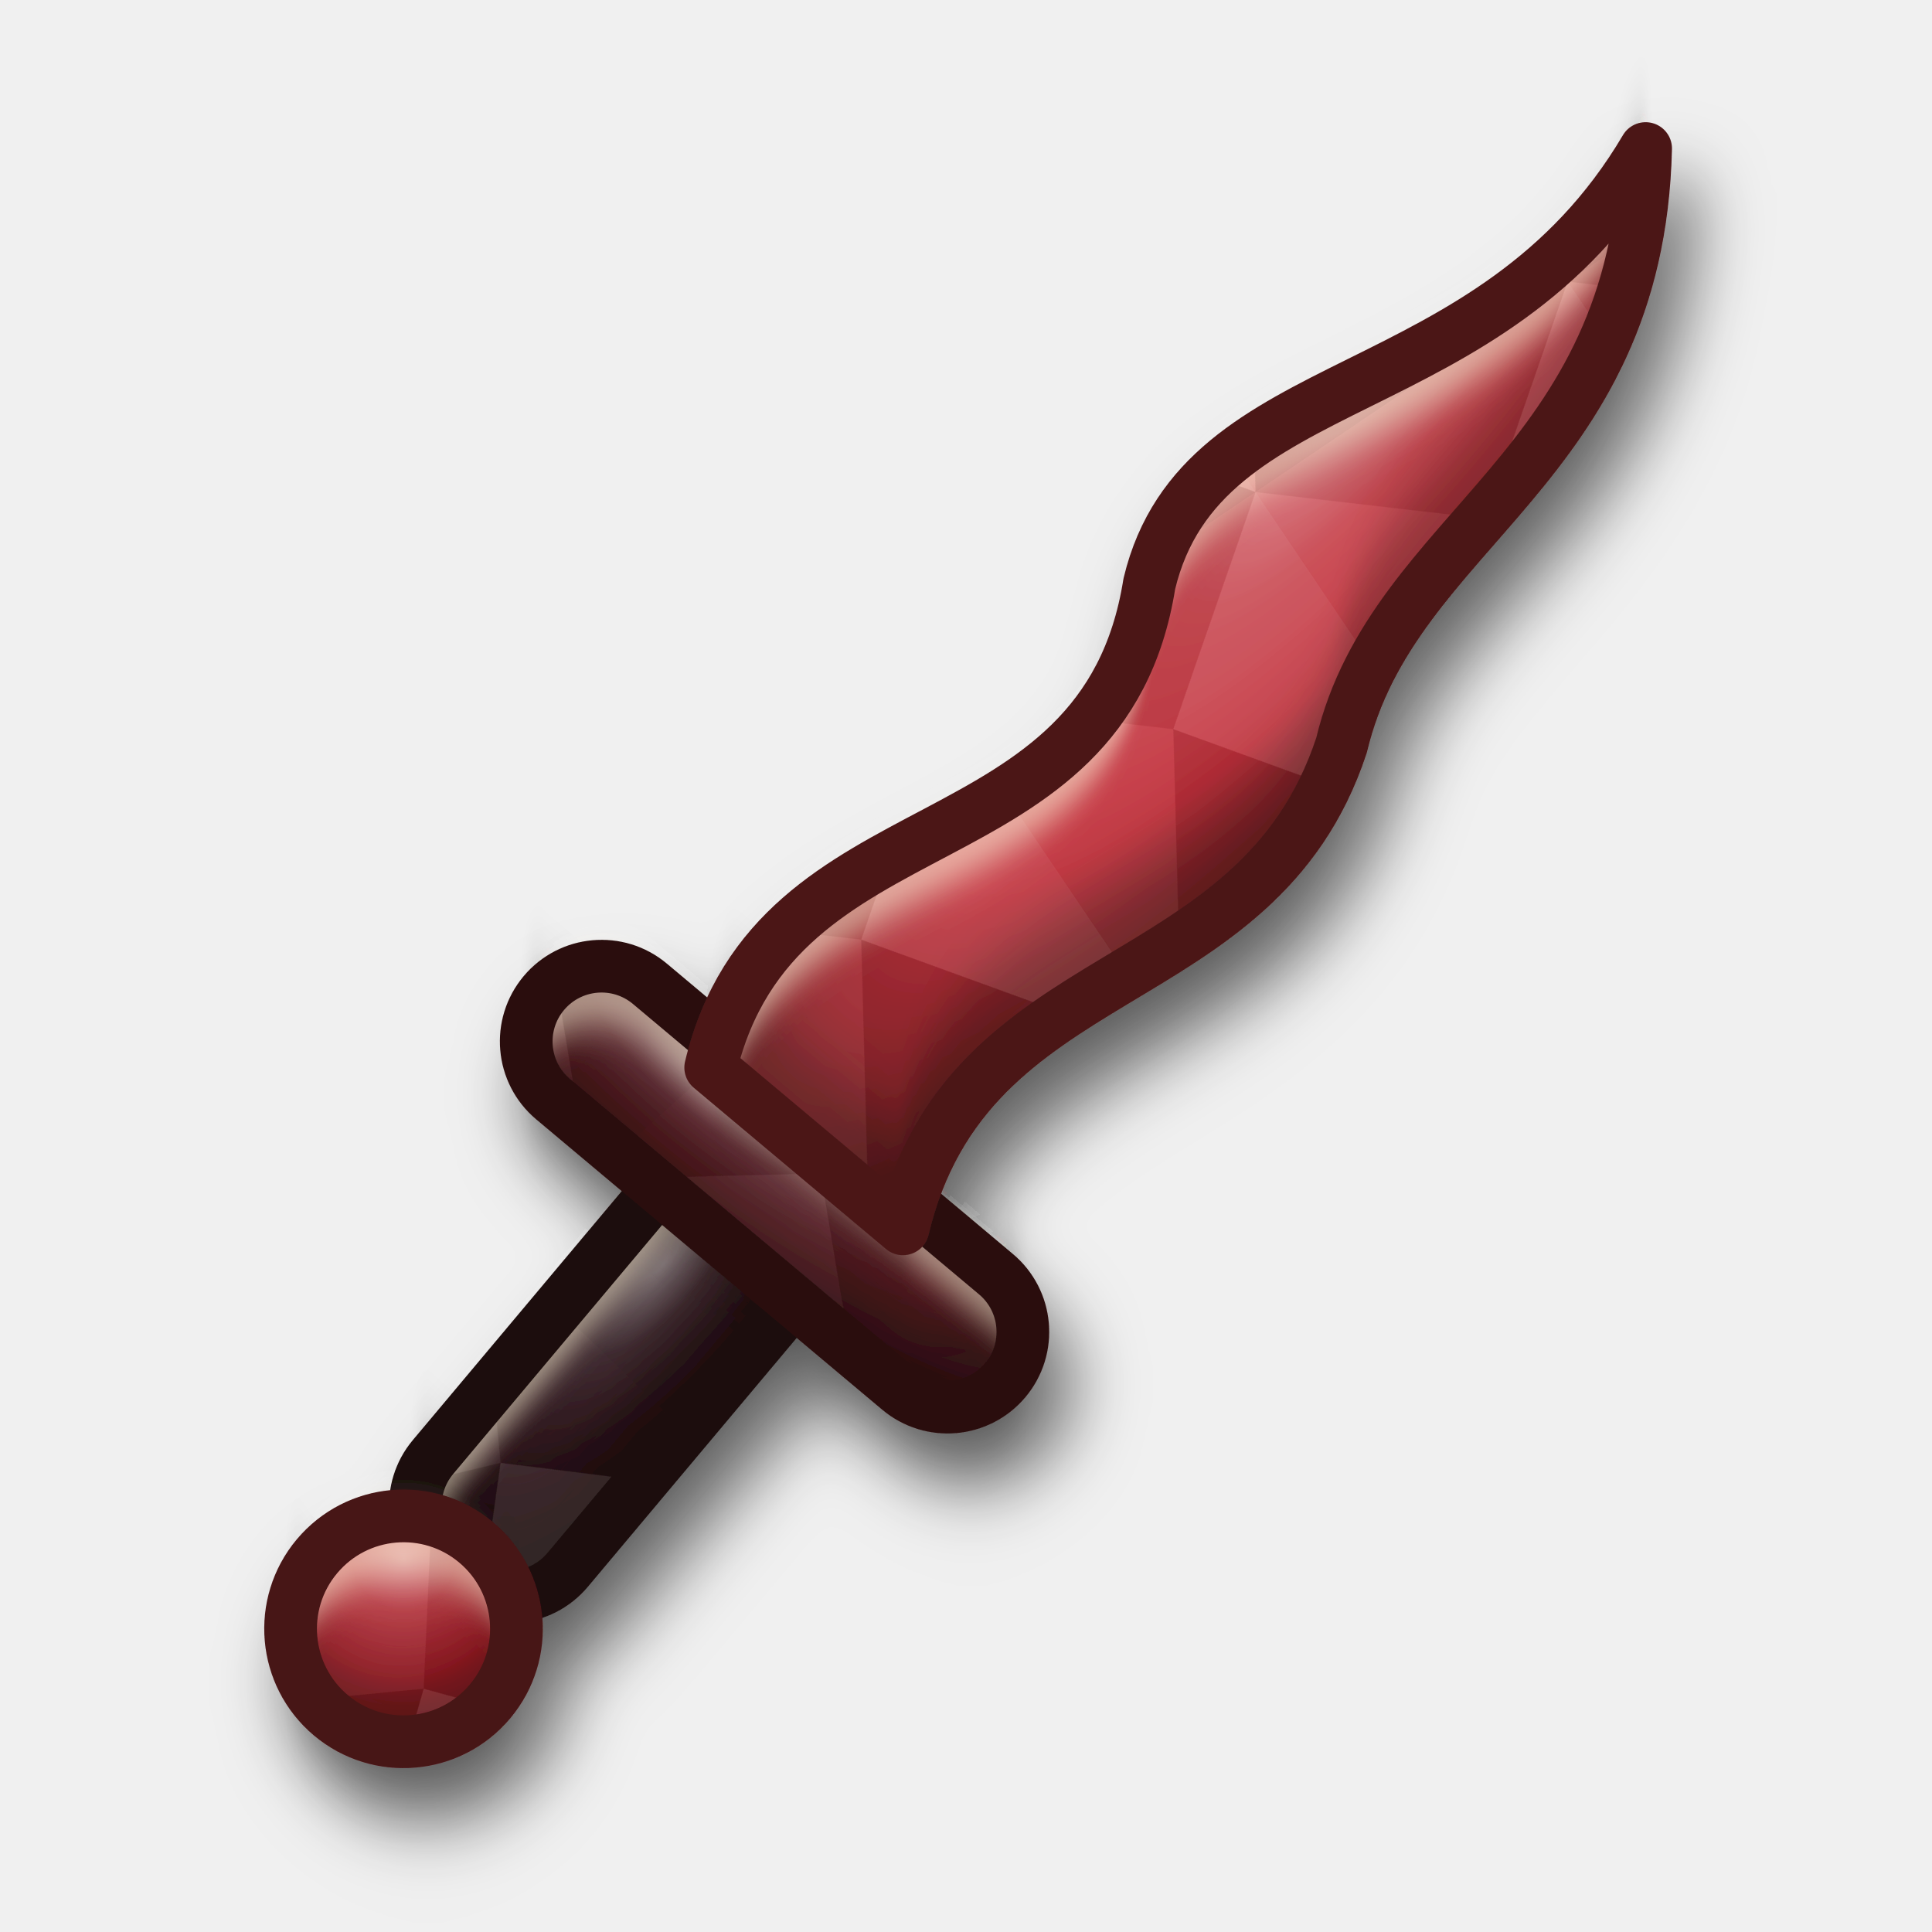
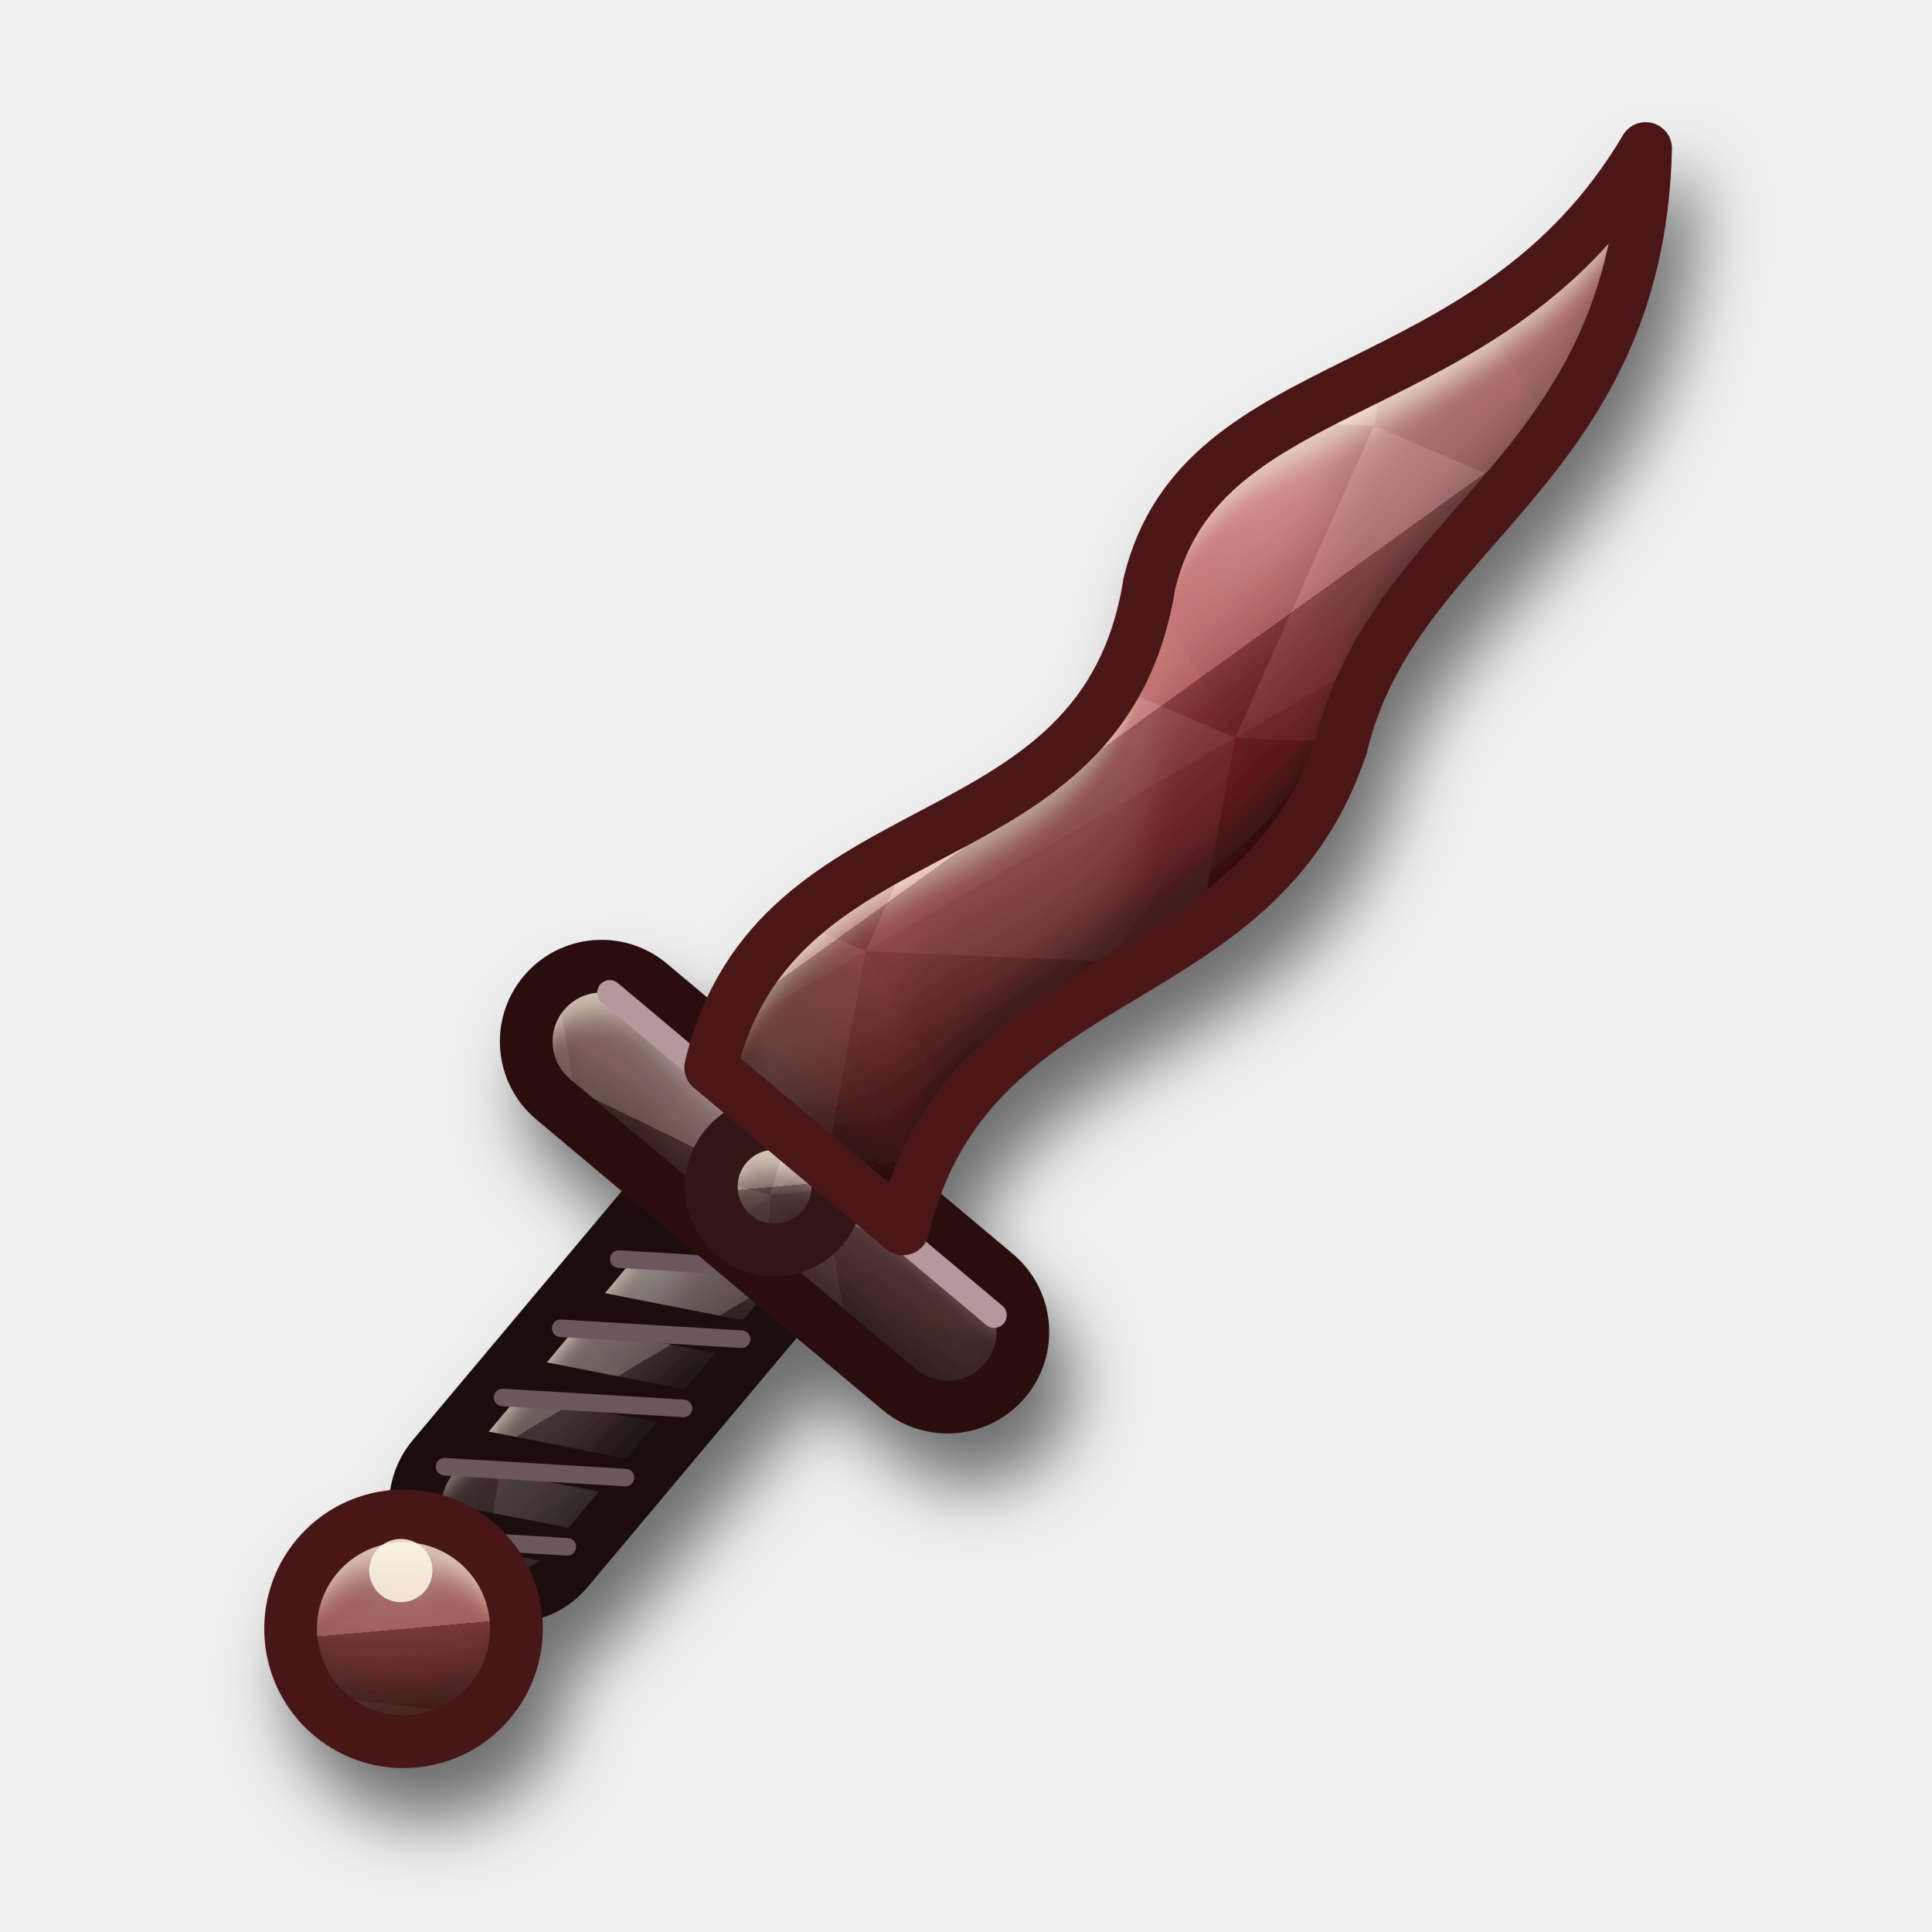
<svg xmlns="http://www.w3.org/2000/svg" width="128" height="128" viewBox="0 0 96 96">
  <defs>
    <filter id="bev" x="-10%" y="-10%" width="120%" height="120%" color-interpolation-filters="sRGB">
      <feOffset in="SourceAlpha" dx="1.5" dy="1.7" result="o1" />
      <feComposite in="SourceAlpha" in2="o1" operator="out" result="e1" />
      <feGaussianBlur in="e1" stdDeviation="0.55" result="b1" />
      <feFlood flood-color="#fff3d6" flood-opacity="0.62" />
      <feComposite in2="b1" operator="in" result="hi" />
      <feOffset in="SourceAlpha" dx="-2.2" dy="-2.4" result="o2" />
      <feComposite in="SourceAlpha" in2="o2" operator="out" result="e2" />
      <feGaussianBlur in="e2" stdDeviation="1.3" result="b2" />
      <feFlood flood-color="#140b05" flood-opacity="0.42" />
      <feComposite in2="b2" operator="in" result="lo" />
      <feMerge>
        <feMergeNode in="SourceGraphic" />
        <feMergeNode in="lo" />
        <feMergeNode in="hi" />
      </feMerge>
    </filter>
+     <filter id="sculpt" x="-10%" y="-10%" width="120%" height="120%" color-interpolation-filters="sRGB">
+       <feOffset in="SourceAlpha" dx="4.2" dy="4.6" result="wideo" />
+       <feComposite in="SourceAlpha" in2="wideo" operator="out" result="widee" />
+       <feGaussianBlur in="widee" stdDeviation="2.4" result="wideb" />
+       <feComposite in="wideb" in2="SourceAlpha" operator="in" result="widec" />
+       <feFlood flood-color="#fff4dc" flood-opacity="0.3" />
+       <feComposite in2="widec" operator="in" result="wide" />
+       <feOffset in="SourceAlpha" dx="1.2" dy="1.4" result="rimo" />
+       <feComposite in="SourceAlpha" in2="rimo" operator="out" result="rime" />
+       <feGaussianBlur in="rime" stdDeviation="0.45" result="rimb" />
+       <feComposite in="rimb" in2="SourceAlpha" operator="in" result="rimc" />
+       <feFlood flood-color="#fff6e2" flood-opacity="0.8" />
+       <feComposite in2="rimc" operator="in" result="rim" />
+       <feOffset in="SourceAlpha" dx="-5.5" dy="-6" result="formo" />
+       <feComposite in="SourceAlpha" in2="formo" operator="out" result="forme" />
+       <feGaussianBlur in="forme" stdDeviation="3.2" result="formb" />
+       <feComposite in="formb" in2="SourceAlpha" operator="in" result="formc" />
+       <feFlood flood-color="#0e0703" flood-opacity="0.55" />
+       <feComposite in2="formc" operator="in" result="form" />
+       <feOffset in="SourceAlpha" dx="-1.5" dy="-1.7" result="edgeo" />
+       <feComposite in="SourceAlpha" in2="edgeo" operator="out" result="edgee" />
+       <feGaussianBlur in="edgee" stdDeviation="0.7" result="edgeb" />
+       <feComposite in="edgeb" in2="SourceAlpha" operator="in" result="edgec" />
+       <feFlood flood-color="#120a05" flood-opacity="0.55" />
+       <feComposite in2="edgec" operator="in" result="edge" />
+       <feMerge>
+         <feMergeNode in="SourceGraphic" />
+         <feMergeNode in="form" />
+         <feMergeNode in="edge" />
+         <feMergeNode in="wide" />
+         <feMergeNode in="rim" />
+       </feMerge>
+     </filter>
+     <filter id="sculptLight" x="-10%" y="-10%" width="120%" height="120%" color-interpolation-filters="sRGB">
+       <feOffset in="SourceAlpha" dx="4.2" dy="4.6" result="wideo" />
+       <feComposite in="SourceAlpha" in2="wideo" operator="out" result="widee" />
+       <feGaussianBlur in="widee" stdDeviation="2.4" result="wideb" />
+       <feComposite in="wideb" in2="SourceAlpha" operator="in" result="widec" />
+       <feFlood flood-color="#fff4dc" flood-opacity="0.3" />
+       <feComposite in2="widec" operator="in" result="wide" />
+       <feOffset in="SourceAlpha" dx="1.2" dy="1.4" result="rimo" />
+       <feComposite in="SourceAlpha" in2="rimo" operator="out" result="rime" />
+       <feGaussianBlur in="rime" stdDeviation="0.45" result="rimb" />
+       <feComposite in="rimb" in2="SourceAlpha" operator="in" result="rimc" />
+       <feFlood flood-color="#fff6e2" flood-opacity="0.8" />
+       <feComposite in2="rimc" operator="in" result="rim" />
+       <feOffset in="SourceAlpha" dx="-5.5" dy="-6" result="formo" />
+       <feComposite in="SourceAlpha" in2="formo" operator="out" result="forme" />
+       <feGaussianBlur in="forme" stdDeviation="3.2" result="formb" />
+       <feComposite in="formb" in2="SourceAlpha" operator="in" result="formc" />
+       <feFlood flood-color="#0e0703" flood-opacity="0.55" />
+       <feComposite in2="formc" operator="in" result="form" />
+       <feOffset in="SourceAlpha" dx="-1.5" dy="-1.7" result="edgeo" />
+       <feComposite in="SourceAlpha" in2="edgeo" operator="out" result="edgee" />
+       <feGaussianBlur in="edgee" stdDeviation="0.7" result="edgeb" />
+       <feComposite in="edgeb" in2="SourceAlpha" operator="in" result="edgec" />
+       <feFlood flood-color="#120a05" flood-opacity="0.55" />
+       <feComposite in2="edgec" operator="in" result="edge" />
+       <feMerge>
+         <feMergeNode in="form" />
+         <feMergeNode in="edge" />
+         <feMergeNode in="wide" />
+         <feMergeNode in="rim" />
+       </feMerge>
+     </filter>
+     <linearGradient id="planes" x1="0" y1="0" x2="1" y2="1">
+       <stop offset="0.5" stop-color="#fff6e6" stop-opacity="0.16" />
+       <stop offset="0.5" stop-color="#0b0603" stop-opacity="0.2" />
+     </linearGradient>
    <filter id="paint" x="-20%" y="-20%" width="140%" height="145%" color-interpolation-filters="sRGB">
      <feTurbulence type="fractalNoise" baseFrequency="0.22" numOctaves="2" seed="28" result="n" />
      <feColorMatrix in="n" type="matrix" values="0.14 0.14 0.14 0 0.29  0.14 0.14 0.14 0 0.29  0.14 0.14 0.14 0 0.29  0 0 0 0 1" result="ng" />
      <feBlend in="ng" in2="SourceGraphic" mode="soft-light" result="t" />
      <feComposite in="t" in2="SourceAlpha" operator="in" result="tex" />
      <feDropShadow in="tex" dx="1.2" dy="2.6" stdDeviation="1.7" flood-color="#000" flood-opacity="0.55" />
    </filter>
    <radialGradient id="g0" cx="0.3" cy="0.26" r="0.92">
      <stop offset="0" stop-color="#837679" />
      <stop offset="0.25" stop-color="#442e34" />
      <stop offset="0.55" stop-color="#2a1218" />
      <stop offset="1" stop-color="#1b0e0d" />
    </radialGradient>
    <pattern id="f1" width="17" height="15" patternUnits="userSpaceOnUse" patternTransform="rotate(94)">
      <path d="M0 0 L17 0 L6 8Z" fill="#fff" fill-opacity="0.1" />
      <path d="M6 8 L17 0 L17 15Z" fill="#000" fill-opacity="0.08" />
      <path d="M0 0 L6 8 L0 15Z" fill="#000" fill-opacity="0.05" />
      <path d="M0 15 L6 8 L17 15Z" fill="#fff" fill-opacity="0.05" />
    </pattern>
    <radialGradient id="g2" cx="0.3" cy="0.26" r="0.92">
      <stop offset="0" stop-color="#9f7a7f" />
      <stop offset="0.25" stop-color="#6e353d" />
      <stop offset="0.55" stop-color="#5a1a22" />
      <stop offset="1" stop-color="#2c1111" />
    </radialGradient>
    <pattern id="f3" width="17" height="15" patternUnits="userSpaceOnUse" patternTransform="rotate(8)">
      <path d="M0 0 L17 0 L6 8Z" fill="#fff" fill-opacity="0.1" />
      <path d="M6 8 L17 0 L17 15Z" fill="#000" fill-opacity="0.08" />
      <path d="M0 0 L6 8 L0 15Z" fill="#000" fill-opacity="0.05" />
      <path d="M0 15 L6 8 L17 15Z" fill="#fff" fill-opacity="0.05" />
    </pattern>
    <radialGradient id="g4" cx="0.3" cy="0.26" r="0.92">
-       <stop offset="0" stop-color="#d37e85" />
-       <stop offset="0.25" stop-color="#bc3b45" />
-       <stop offset="0.55" stop-color="#b3202c" />
-       <stop offset="1" stop-color="#4a1314" />
+       <stop offset="0" stop-color="#a9888c" />
+       <stop offset="0.25" stop-color="#7d4a50" />
+       <stop offset="0.55" stop-color="#6b3138" />
+       <stop offset="1" stop-color="#321918" />
    </radialGradient>
    <pattern id="f5" width="17" height="15" patternUnits="userSpaceOnUse" patternTransform="rotate(102)">
      <path d="M0 0 L17 0 L6 8Z" fill="#fff" fill-opacity="0.1" />
      <path d="M6 8 L17 0 L17 15Z" fill="#000" fill-opacity="0.08" />
      <path d="M0 0 L6 8 L0 15Z" fill="#000" fill-opacity="0.05" />
      <path d="M0 15 L6 8 L17 15Z" fill="#fff" fill-opacity="0.05" />
    </pattern>
    <radialGradient id="g6" cx="0.3" cy="0.26" r="0.92">
+       <stop offset="0" stop-color="#d37e85" />
+       <stop offset="0.25" stop-color="#bc3b45" />
+       <stop offset="0.55" stop-color="#b3202c" />
+       <stop offset="1" stop-color="#4a1314" />
+     </radialGradient>
+     <pattern id="f7" width="17" height="15" patternUnits="userSpaceOnUse" patternTransform="rotate(16)">
+       <path d="M0 0 L17 0 L6 8Z" fill="#fff" fill-opacity="0.1" />
+       <path d="M6 8 L17 0 L17 15Z" fill="#000" fill-opacity="0.08" />
+       <path d="M0 0 L6 8 L0 15Z" fill="#000" fill-opacity="0.05" />
+       <path d="M0 15 L6 8 L17 15Z" fill="#fff" fill-opacity="0.05" />
+     </pattern>
+     <radialGradient id="g8" cx="0.3" cy="0.26" r="0.92">
      <stop offset="0" stop-color="#dc888e" />
      <stop offset="0.25" stop-color="#c94a53" />
      <stop offset="0.55" stop-color="#c2313c" />
      <stop offset="1" stop-color="#4f191a" />
    </radialGradient>
-     <pattern id="f7" width="17" height="15" patternUnits="userSpaceOnUse" patternTransform="rotate(16)">
+     <pattern id="f9" width="17" height="15" patternUnits="userSpaceOnUse" patternTransform="rotate(110)">
      <path d="M0 0 L17 0 L6 8Z" fill="#fff" fill-opacity="0.1" />
      <path d="M6 8 L17 0 L17 15Z" fill="#000" fill-opacity="0.08" />
      <path d="M0 0 L6 8 L0 15Z" fill="#000" fill-opacity="0.05" />
      <path d="M0 15 L6 8 L17 15Z" fill="#fff" fill-opacity="0.05" />
    </pattern>
  </defs>
  <g filter="url(#paint)">
    <g id="art" transform="translate(48 47) scale(1.247) translate(-46.63 -49.13)">
      <g transform="rotate(40 48 48)">
-         <rect x="44.5" y="62" width="7" height="20" rx="3" fill="url(#g0)" filter="url(#bev)" />
+         <rect x="44.5" y="62" width="7" height="20" rx="3" fill="url(#g0)" filter="url(#sculpt)" />
        <rect x="44.5" y="62" width="7" height="20" rx="3" fill="url(#f1)" />
+         <rect x="44.5" y="62" width="7" height="20" rx="3" fill="url(#planes)" />
        <rect x="44.5" y="62" width="7" height="20" rx="3" fill="none" stroke="#1b0e0d" stroke-width="2.1" stroke-linejoin="round" stroke-linecap="round" />
-         <rect x="36" y="59" width="24" height="6" rx="3" fill="url(#g2)" filter="url(#bev)" />
+         <path d="M45.1 67.1 L50.9 63.9 M45.1 70.7 L50.9 67.5 M45.1 74.3 L50.9 71.1 M45.1 77.9 L50.9 74.7 M45.1 81.5 L50.9 78.3" fill="none" stroke="#1c0e0e" stroke-width="1.5" stroke-linejoin="round" stroke-linecap="round" />
+         <path d="M45.1 68.2 L50.9 63.9 M45.1 71.8 L50.9 67.5 M45.1 75.4 L50.9 71.1 M45.1 79 L50.9 74.7 M45.1 82.6 L50.9 78.3" fill="none" stroke="#6a595d" stroke-width="0.7" stroke-linejoin="round" stroke-linecap="round" />
+         <rect x="36" y="59" width="24" height="6" rx="3" fill="url(#g2)" filter="url(#sculpt)" />
        <rect x="36" y="59" width="24" height="6" rx="3" fill="url(#f3)" />
+         <rect x="36" y="59" width="24" height="6" rx="3" fill="url(#planes)" />
        <rect x="36" y="59" width="24" height="6" rx="3" fill="none" stroke="#2a1010" stroke-width="2.1" stroke-linejoin="round" stroke-linecap="round" />
-         <circle cx="48" cy="85" r="4.5" fill="url(#g4)" filter="url(#bev)" />
-         <circle cx="48" cy="85" r="4.5" fill="url(#f5)" />
+         <circle cx="48" cy="62" r="2.52" fill="url(#g4)" filter="url(#sculpt)" />
+         <circle cx="48" cy="62" r="2.52" fill="url(#f5)" />
+         <circle cx="48" cy="62" r="2.52" fill="url(#planes)" />
+         <circle cx="48" cy="62" r="2.52" fill="none" stroke="#301817" stroke-width="2.1" stroke-linejoin="round" stroke-linecap="round" />
+         <path d="M38 60.3 H58" fill="none" stroke="#b5989c" stroke-width="1" stroke-linejoin="round" stroke-linecap="round" />
+         <circle cx="48" cy="85" r="4.5" fill="url(#g6)" filter="url(#sculpt)" />
+         <circle cx="48" cy="85" r="4.5" fill="url(#f7)" />
+         <circle cx="48" cy="85" r="4.5" fill="url(#planes)" />
        <circle cx="48" cy="85" r="4.5" fill="none" stroke="#471214" stroke-width="2.1" stroke-linejoin="round" stroke-linecap="round" />
-         <path d="M43 60 C38 50 50 44 44 34 C40 26 50 20 48 8 C56 18 50 26 54 34 C58 44 48 50 53 60Z" fill="url(#g6)" filter="url(#bev)" />
-         <path d="M43 60 C38 50 50 44 44 34 C40 26 50 20 48 8 C56 18 50 26 54 34 C58 44 48 50 53 60Z" fill="url(#f7)" />
+         <circle cx="46.425" cy="83.29" r="1.26" fill="#fff8e8" fill-opacity="0.85" />
+         <path d="M43 60 C38 50 50 44 44 34 C40 26 50 20 48 8 C56 18 50 26 54 34 C58 44 48 50 53 60Z" fill="url(#g8)" filter="url(#sculpt)" />
+         <path d="M43 60 C38 50 50 44 44 34 C40 26 50 20 48 8 C56 18 50 26 54 34 C58 44 48 50 53 60Z" fill="url(#f9)" />
+         <path d="M43 60 C38 50 50 44 44 34 C40 26 50 20 48 8 C56 18 50 26 54 34 C58 44 48 50 53 60Z" fill="url(#planes)" />
        <path d="M43 60 C38 50 50 44 44 34 C40 26 50 20 48 8 C56 18 50 26 54 34 C58 44 48 50 53 60Z" fill="none" stroke="#4c1819" stroke-width="2.1" stroke-linejoin="round" stroke-linecap="round" />
      </g>
    </g>
  </g>
</svg>
